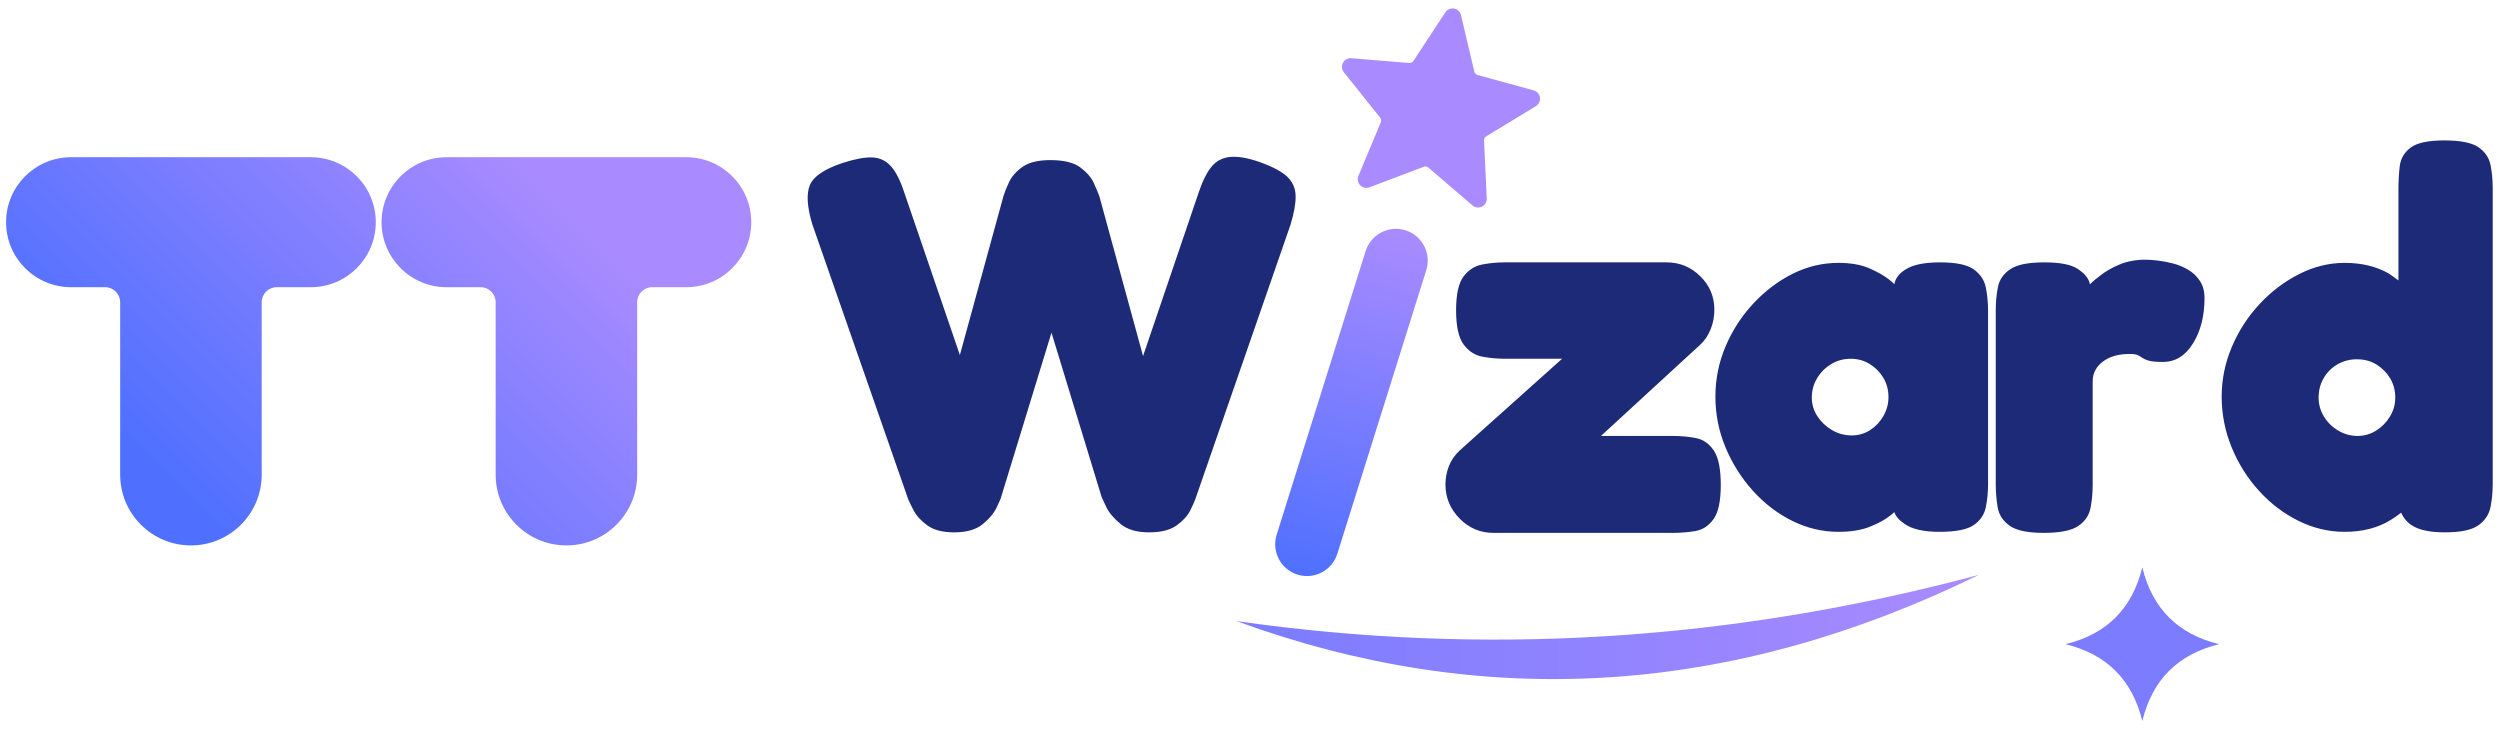
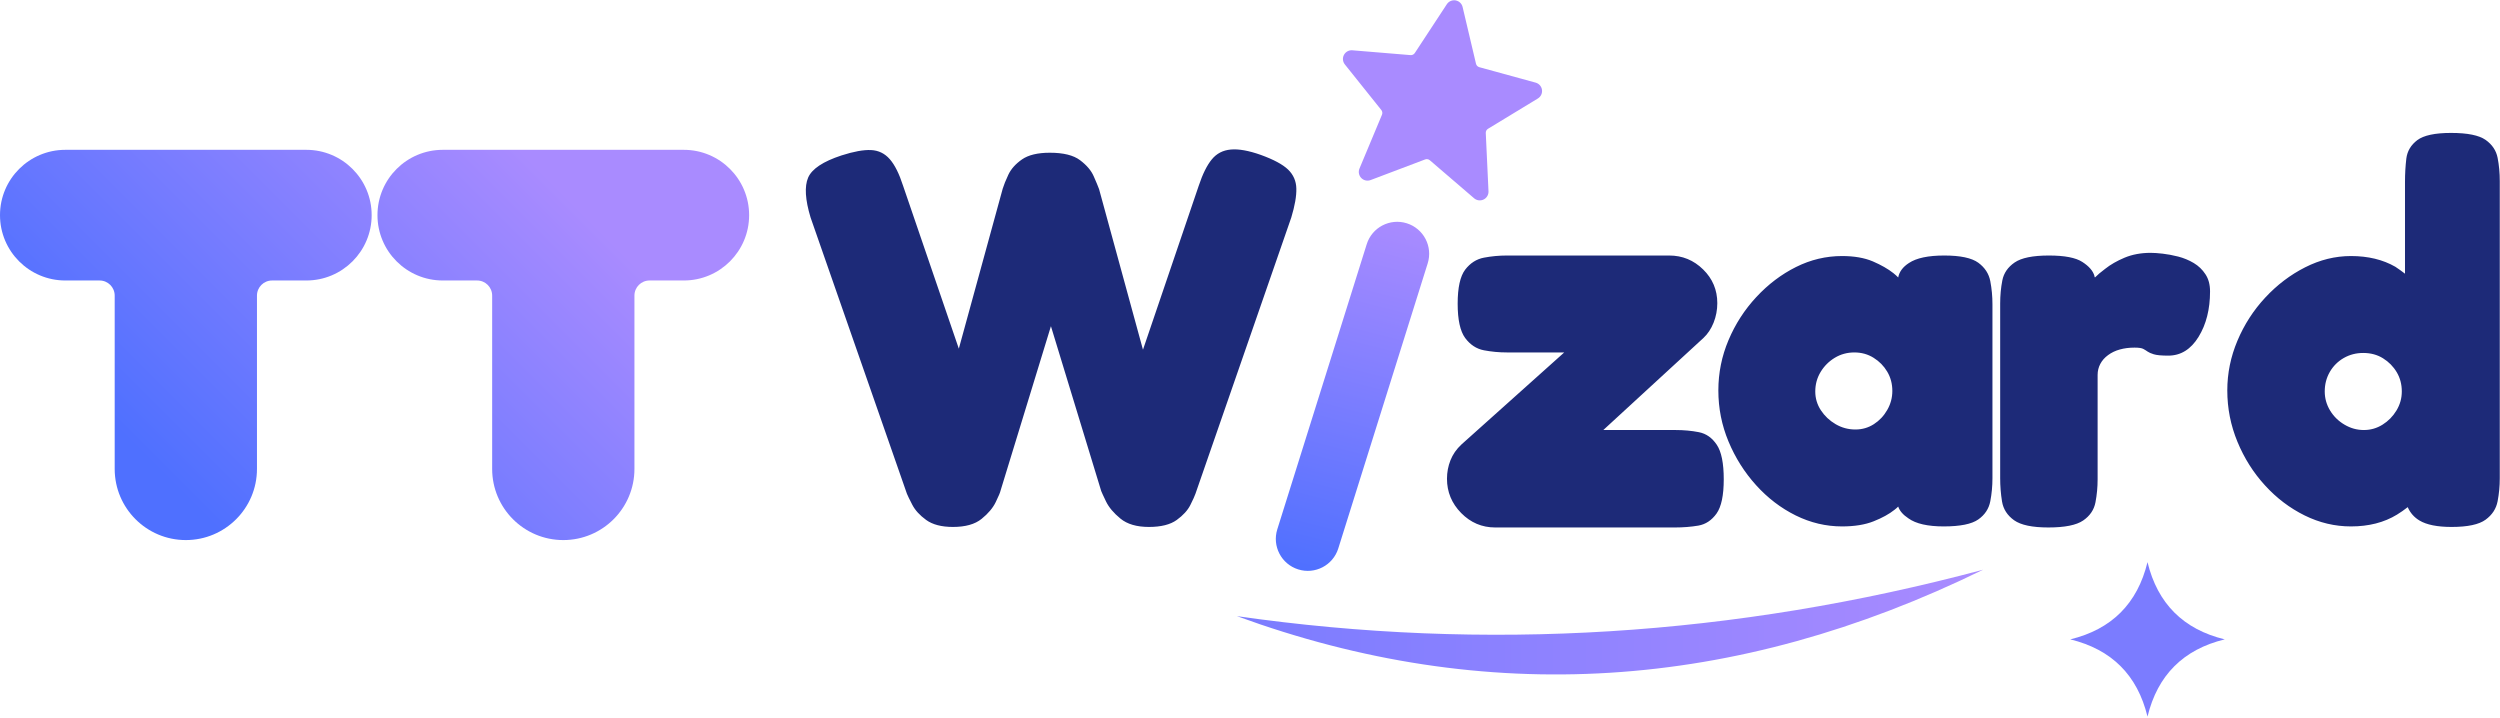
- <svg xmlns="http://www.w3.org/2000/svg" viewBox="210 24 412 120" width="412" height="120" role="img" aria-label="TT Wizard">
+ <svg xmlns="http://www.w3.org/2000/svg" viewBox="0 0 430.5 123.5" width="430.5" height="123.5" role="img" aria-label="TT Wizard 워드마크">
  <defs>
-     <linearGradient id="hwtt" gradientUnits="userSpaceOnUse" x1="1081.45" y1="569.95" x2="1179.55" y2="471.85">
+     <linearGradient id="wtt" gradientUnits="userSpaceOnUse" x1="1081.45" y1="569.95" x2="1179.55" y2="471.85">
      <stop offset="0" stop-color="#4F70FF" />
      <stop offset="0.2" stop-color="#4F70FF" />
      <stop offset="0.8" stop-color="#A98BFF" />
      <stop offset="1" stop-color="#A98BFF" />
    </linearGradient>
-     <linearGradient id="hwwand" gradientUnits="userSpaceOnUse" x1="1291.2" y1="559.8" x2="1306.6" y2="499.7">
+     <linearGradient id="wwand" gradientUnits="userSpaceOnUse" x1="1291.2" y1="559.8" x2="1306.6" y2="499.7">
      <stop offset="0" stop-color="#4F70FF" />
      <stop offset="1" stop-color="#A98BFF" />
    </linearGradient>
-     <linearGradient id="hwsw" gradientUnits="userSpaceOnUse" x1="1279" y1="0" x2="1407.5" y2="0">
+     <linearGradient id="wsw" gradientUnits="userSpaceOnUse" x1="1279" y1="0" x2="1407.5" y2="0">
      <stop offset="0" stop-color="#7B7CFF" />
      <stop offset="1" stop-color="#A98BFF" />
    </linearGradient>
  </defs>
-   <g transform="translate(-69 -440.5)">
-     <g transform="matrix(0.952 0 0 0.952 -734.83 26.50)">
-       <path d="M1077.25 487.3H1118.75A11.25 11.25 0 0 1 1118.75 509.8H1112.85A2.6 2.6 0 0 0 1110.25 512.4V542.25A12.25 12.25 0 0 1 1085.75 542.25V512.4A2.6 2.6 0 0 0 1083.15 509.8H1077.25A11.25 11.25 0 0 1 1077.25 487.3ZM1142.25 487.3H1183.75A11.25 11.25 0 0 1 1183.75 509.8H1177.85A2.6 2.6 0 0 0 1175.25 512.4V542.25A12.25 12.25 0 0 1 1150.75 542.25V512.4A2.6 2.6 0 0 0 1148.15 509.8H1142.25A11.25 11.25 0 0 1 1142.25 487.3Z" fill="url(#hwtt)" />
-       <path d="M1230.1 552.24Q1227.15 552.24 1225.49 551.04Q1223.83 549.84 1223.09 548.41Q1222.35 546.98 1222.17 546.52L1205.58 498.95Q1204.19 494.35 1205.16 492.09Q1206.13 489.83 1210.92 488.26Q1214.06 487.25 1215.99 487.34Q1217.93 487.43 1219.22 488.91Q1220.51 490.38 1221.52 493.52L1231.11 521.54L1238.67 493.98Q1238.95 493.06 1239.64 491.58Q1240.33 490.11 1241.99 488.95Q1243.65 487.8 1246.78 487.8Q1250.29 487.8 1251.99 489.09Q1253.7 490.38 1254.34 491.86Q1254.99 493.33 1255.26 494.07L1262.82 521.72L1272.41 493.52Q1273.42 490.47 1274.67 488.95Q1275.91 487.43 1277.94 487.25Q1279.97 487.06 1283.1 488.17Q1286.42 489.37 1287.81 490.7Q1289.19 492.04 1289.23 493.98Q1289.28 495.91 1288.36 498.95L1271.86 546.52Q1271.67 547.08 1270.98 548.46Q1270.29 549.84 1268.63 551.04Q1266.97 552.24 1263.84 552.24Q1260.7 552.24 1258.95 550.81Q1257.2 549.38 1256.46 547.86Q1255.73 546.34 1255.63 546.06L1246.97 517.67L1238.3 545.97Q1238.21 546.43 1237.47 547.95Q1236.74 549.47 1235.03 550.85Q1233.32 552.24 1230.1 552.24ZM1323.47 552.33Q1320.06 552.33 1317.61 549.84Q1315.17 547.35 1315.17 543.94Q1315.17 542.28 1315.77 540.76Q1316.37 539.24 1317.66 538.04L1335.36 522.19H1325.49Q1323.47 522.19 1321.53 521.82Q1319.6 521.45 1318.3 519.7Q1317.01 517.94 1317.01 513.8Q1317.01 509.65 1318.3 507.94Q1319.6 506.24 1321.53 505.87Q1323.47 505.5 1325.49 505.5H1353.43Q1356.84 505.5 1359.28 507.9Q1361.72 510.29 1361.72 513.7Q1361.72 515.46 1361.08 517.07Q1360.43 518.68 1359.33 519.7L1342.09 535.55H1354.53Q1356.65 535.55 1358.54 535.92Q1360.43 536.29 1361.63 538.09Q1362.83 539.88 1362.83 544.03Q1362.83 548.18 1361.59 549.93Q1360.34 551.68 1358.45 552.01Q1356.56 552.33 1354.44 552.33ZM1400.71 552.15Q1396.56 552.15 1394.63 550.76Q1393.24 549.84 1392.87 548.73Q1392.6 549.01 1392.23 549.29Q1390.85 550.39 1388.63 551.27Q1386.42 552.15 1383.2 552.15Q1379.05 552.15 1375.22 550.26Q1371.4 548.37 1368.4 545.05Q1365.4 541.73 1363.65 537.53Q1361.9 533.34 1361.9 528.73Q1361.9 524.21 1363.65 520.07Q1365.4 515.92 1368.45 512.64Q1371.49 509.37 1375.27 507.48Q1379.05 505.59 1383.2 505.59Q1386.33 505.59 1388.5 506.51Q1390.66 507.44 1392.05 508.54Q1392.51 508.91 1392.87 509.28Q1393.15 507.8 1394.72 506.79Q1396.65 505.5 1400.8 505.5Q1404.95 505.5 1406.66 506.74Q1408.36 507.99 1408.73 509.92Q1409.1 511.86 1409.1 513.89V543.85Q1409.1 545.88 1408.73 547.81Q1408.36 549.75 1406.66 550.95Q1404.95 552.15 1400.71 552.15ZM1385.5 535.46Q1387.25 535.46 1388.68 534.54Q1390.11 533.62 1390.98 532.1Q1391.86 530.57 1391.86 528.82Q1391.86 526.98 1390.98 525.5Q1390.11 524.03 1388.63 523.11Q1387.16 522.19 1385.32 522.19Q1383.47 522.19 1381.95 523.11Q1380.43 524.03 1379.51 525.55Q1378.59 527.07 1378.59 528.91Q1378.59 530.67 1379.55 532.14Q1380.52 533.62 1382.09 534.54Q1383.66 535.46 1385.5 535.46ZM1418.73 552.33Q1414.58 552.33 1412.83 551.09Q1411.08 549.84 1410.75 547.86Q1410.43 545.88 1410.43 543.85V513.8Q1410.43 511.68 1410.8 509.79Q1411.17 507.9 1412.92 506.7Q1414.67 505.5 1418.82 505.5Q1422.88 505.5 1424.58 506.61Q1426.29 507.71 1426.66 509Q1426.66 509.19 1426.75 509.28Q1427.39 508.63 1428.5 507.8Q1429.88 506.7 1431.86 505.87Q1433.85 505.04 1436.34 505.04Q1437.17 505.04 1438.41 505.18Q1439.65 505.32 1441.08 505.68Q1442.51 506.05 1443.76 506.79Q1445 507.53 1445.78 508.73Q1446.57 509.92 1446.57 511.68Q1446.57 516.29 1444.59 519.51Q1442.6 522.74 1439.38 522.74Q1437.63 522.74 1436.89 522.51Q1436.15 522.28 1435.83 522.05Q1435.51 521.82 1435.09 521.59Q1434.68 521.36 1433.57 521.36Q1432.19 521.36 1431.04 521.68Q1429.88 522 1429.01 522.65Q1428.13 523.29 1427.67 524.17Q1427.21 525.04 1427.21 526.06V544.03Q1427.21 546.06 1426.84 548Q1426.47 549.93 1424.72 551.13Q1422.97 552.33 1418.73 552.33ZM1470.83 552.15Q1466.69 552.15 1462.86 550.26Q1459.03 548.37 1456.04 545.09Q1453.04 541.82 1451.29 537.58Q1449.54 533.34 1449.54 528.73Q1449.54 524.31 1451.29 520.16Q1453.04 516.01 1456.08 512.74Q1459.13 509.46 1462.95 507.53Q1466.78 505.59 1470.83 505.59Q1475.26 505.59 1478.48 507.44Q1479.31 507.99 1480.14 508.63V492.78Q1480.14 490.75 1480.37 488.81Q1480.61 486.88 1482.26 485.63Q1483.92 484.39 1488.07 484.39Q1492.31 484.39 1494.02 485.59Q1495.72 486.79 1496.09 488.68Q1496.46 490.57 1496.46 492.69V543.85Q1496.46 545.88 1496.09 547.81Q1495.72 549.75 1494.02 550.99Q1492.31 552.24 1488.16 552.24Q1484.48 552.24 1482.63 551.13Q1481.25 550.3 1480.61 548.83Q1479.68 549.56 1478.76 550.12Q1475.44 552.15 1470.83 552.15ZM1473.05 535.55Q1474.8 535.55 1476.27 534.63Q1477.75 533.71 1478.67 532.19Q1479.59 530.67 1479.59 528.91Q1479.59 527.07 1478.72 525.6Q1477.84 524.12 1476.36 523.2Q1474.89 522.28 1472.95 522.28Q1471.11 522.28 1469.59 523.15Q1468.07 524.03 1467.19 525.55Q1466.32 527.07 1466.32 528.91Q1466.32 530.67 1467.24 532.19Q1468.16 533.71 1469.73 534.63Q1471.29 535.55 1473.05 535.55Z" fill="#1D2A78" />
-       <path d="M1296.45 555.95L1311.85 506.85A5.5 5.5 0 0 0 1301.35 503.55L1285.95 552.65A5.5 5.5 0 0 0 1296.45 555.95Z" fill="url(#hwwand)" />
-       <path d="M1317.86 462.7L1320.17 472.49A0.8 0.8 0 0 0 1320.74 473.07L1330.44 475.73A1.5 1.5 0 0 1 1330.82 478.46L1322.23 483.68A0.8 0.8 0 0 0 1321.85 484.4L1322.32 494.45A1.5 1.5 0 0 1 1319.85 495.65L1312.22 489.1A0.8 0.8 0 0 0 1311.42 488.95L1302.01 492.51A1.5 1.5 0 0 1 1300.1 490.53L1303.98 481.25A0.8 0.8 0 0 0 1303.86 480.44L1297.58 472.59A1.5 1.5 0 0 1 1298.87 470.16L1308.89 470.99A0.8 0.8 0 0 0 1309.63 470.63L1315.15 462.22A1.5 1.5 0 0 1 1317.86 462.7Z" fill="#A98BFF" />
-       <path d="M1279 567.6Q1343.2 591.1 1407.5 559.6Q1343.2 576.8 1279 567.6Z" fill="url(#hwsw)" />
-       <path d="M1435.8 558.3Q1438.4 569 1449.1 571.6Q1438.4 574.2 1435.8 584.9Q1433.2 574.2 1422.5 571.6Q1433.2 569 1435.8 558.3Z" fill="#7B7CFF" />
-     </g>
+   <g transform="translate(-1066 -461.5)">
+     <path d="M1077.25 487.3H1118.75A11.25 11.25 0 0 1 1118.75 509.8H1112.85A2.6 2.6 0 0 0 1110.25 512.4V542.25A12.25 12.25 0 0 1 1085.75 542.25V512.4A2.6 2.6 0 0 0 1083.15 509.8H1077.25A11.25 11.25 0 0 1 1077.25 487.3ZM1142.25 487.3H1183.75A11.25 11.25 0 0 1 1183.75 509.8H1177.85A2.6 2.6 0 0 0 1175.25 512.4V542.25A12.25 12.25 0 0 1 1150.75 542.25V512.4A2.6 2.6 0 0 0 1148.15 509.8H1142.25A11.25 11.25 0 0 1 1142.25 487.3Z" fill="url(#wtt)" />
+     <path d="M1230.1 552.24Q1227.15 552.24 1225.49 551.04Q1223.83 549.84 1223.09 548.41Q1222.35 546.98 1222.17 546.52L1205.58 498.95Q1204.19 494.35 1205.16 492.09Q1206.13 489.83 1210.92 488.26Q1214.06 487.25 1215.99 487.34Q1217.93 487.43 1219.22 488.91Q1220.51 490.38 1221.52 493.52L1231.11 521.54L1238.67 493.98Q1238.95 493.06 1239.64 491.58Q1240.33 490.11 1241.99 488.95Q1243.65 487.8 1246.78 487.8Q1250.29 487.8 1251.99 489.09Q1253.7 490.38 1254.34 491.86Q1254.99 493.33 1255.26 494.07L1262.82 521.72L1272.41 493.52Q1273.42 490.47 1274.67 488.95Q1275.91 487.43 1277.94 487.25Q1279.97 487.06 1283.1 488.17Q1286.42 489.37 1287.81 490.7Q1289.19 492.04 1289.23 493.98Q1289.28 495.91 1288.36 498.95L1271.86 546.52Q1271.67 547.08 1270.98 548.46Q1270.29 549.84 1268.63 551.04Q1266.97 552.24 1263.84 552.24Q1260.7 552.24 1258.95 550.81Q1257.2 549.38 1256.46 547.86Q1255.73 546.34 1255.63 546.06L1246.97 517.67L1238.3 545.97Q1238.21 546.43 1237.47 547.95Q1236.74 549.47 1235.03 550.85Q1233.32 552.24 1230.1 552.24ZM1323.47 552.33Q1320.06 552.33 1317.61 549.84Q1315.17 547.35 1315.17 543.94Q1315.17 542.28 1315.77 540.76Q1316.37 539.24 1317.66 538.04L1335.36 522.19H1325.49Q1323.47 522.19 1321.53 521.82Q1319.6 521.45 1318.3 519.7Q1317.01 517.94 1317.01 513.8Q1317.01 509.65 1318.3 507.94Q1319.6 506.24 1321.53 505.87Q1323.47 505.5 1325.49 505.5H1353.43Q1356.84 505.5 1359.28 507.9Q1361.72 510.29 1361.72 513.7Q1361.72 515.46 1361.08 517.07Q1360.43 518.68 1359.33 519.7L1342.09 535.55H1354.53Q1356.65 535.55 1358.54 535.92Q1360.43 536.29 1361.63 538.09Q1362.83 539.88 1362.83 544.03Q1362.83 548.18 1361.59 549.93Q1360.34 551.68 1358.45 552.01Q1356.56 552.33 1354.44 552.33ZM1400.71 552.15Q1396.56 552.15 1394.63 550.76Q1393.24 549.84 1392.87 548.73Q1392.6 549.01 1392.23 549.29Q1390.85 550.39 1388.63 551.27Q1386.42 552.15 1383.2 552.15Q1379.05 552.15 1375.22 550.26Q1371.4 548.37 1368.4 545.05Q1365.4 541.73 1363.65 537.53Q1361.9 533.34 1361.9 528.73Q1361.9 524.21 1363.65 520.07Q1365.4 515.92 1368.45 512.64Q1371.49 509.37 1375.27 507.48Q1379.05 505.59 1383.2 505.59Q1386.33 505.59 1388.5 506.51Q1390.66 507.44 1392.05 508.54Q1392.51 508.91 1392.87 509.28Q1393.15 507.8 1394.72 506.79Q1396.65 505.5 1400.8 505.5Q1404.95 505.5 1406.66 506.74Q1408.36 507.99 1408.73 509.92Q1409.1 511.86 1409.1 513.89V543.85Q1409.1 545.88 1408.73 547.81Q1408.36 549.75 1406.66 550.95Q1404.95 552.15 1400.71 552.15ZM1385.5 535.46Q1387.25 535.46 1388.68 534.54Q1390.11 533.62 1390.98 532.1Q1391.86 530.57 1391.86 528.82Q1391.86 526.98 1390.98 525.5Q1390.11 524.03 1388.63 523.11Q1387.16 522.19 1385.32 522.19Q1383.47 522.19 1381.95 523.11Q1380.43 524.03 1379.51 525.55Q1378.59 527.07 1378.59 528.91Q1378.59 530.67 1379.55 532.14Q1380.52 533.62 1382.09 534.54Q1383.66 535.46 1385.5 535.46ZM1418.73 552.33Q1414.58 552.33 1412.83 551.09Q1411.08 549.84 1410.75 547.86Q1410.43 545.88 1410.43 543.85V513.8Q1410.43 511.68 1410.8 509.79Q1411.17 507.9 1412.92 506.7Q1414.67 505.5 1418.82 505.5Q1422.88 505.5 1424.58 506.61Q1426.29 507.71 1426.66 509Q1426.66 509.19 1426.75 509.28Q1427.39 508.63 1428.5 507.8Q1429.88 506.7 1431.86 505.87Q1433.85 505.04 1436.34 505.04Q1437.17 505.04 1438.41 505.18Q1439.65 505.32 1441.08 505.68Q1442.51 506.05 1443.76 506.79Q1445 507.53 1445.78 508.73Q1446.57 509.92 1446.57 511.68Q1446.57 516.29 1444.59 519.51Q1442.6 522.74 1439.38 522.74Q1437.63 522.74 1436.89 522.51Q1436.15 522.28 1435.83 522.05Q1435.51 521.82 1435.09 521.59Q1434.68 521.36 1433.57 521.36Q1432.19 521.36 1431.04 521.68Q1429.88 522 1429.01 522.65Q1428.13 523.29 1427.67 524.17Q1427.21 525.04 1427.21 526.06V544.03Q1427.21 546.06 1426.84 548Q1426.47 549.93 1424.72 551.13Q1422.97 552.33 1418.73 552.33ZM1470.83 552.15Q1466.69 552.15 1462.86 550.26Q1459.03 548.37 1456.04 545.09Q1453.04 541.82 1451.29 537.58Q1449.54 533.34 1449.54 528.73Q1449.54 524.31 1451.29 520.16Q1453.04 516.01 1456.08 512.74Q1459.13 509.46 1462.95 507.53Q1466.78 505.59 1470.83 505.59Q1475.26 505.59 1478.48 507.44Q1479.31 507.99 1480.14 508.63V492.78Q1480.14 490.75 1480.37 488.81Q1480.61 486.88 1482.26 485.63Q1483.92 484.39 1488.07 484.39Q1492.31 484.39 1494.02 485.59Q1495.72 486.79 1496.09 488.68Q1496.46 490.57 1496.46 492.69V543.85Q1496.46 545.88 1496.09 547.81Q1495.72 549.75 1494.02 550.99Q1492.31 552.24 1488.16 552.24Q1484.48 552.24 1482.63 551.13Q1481.25 550.3 1480.61 548.83Q1479.68 549.56 1478.76 550.12Q1475.44 552.15 1470.83 552.15ZM1473.05 535.55Q1474.8 535.55 1476.27 534.63Q1477.75 533.71 1478.67 532.19Q1479.59 530.67 1479.59 528.91Q1479.59 527.07 1478.72 525.6Q1477.84 524.12 1476.36 523.2Q1474.89 522.28 1472.95 522.28Q1471.11 522.28 1469.59 523.15Q1468.07 524.03 1467.19 525.55Q1466.32 527.07 1466.32 528.91Q1466.32 530.67 1467.24 532.19Q1468.16 533.71 1469.73 534.63Q1471.29 535.55 1473.05 535.55Z" fill="#1D2A78" />
+     <path d="M1296.45 555.95L1311.85 506.85A5.5 5.5 0 0 0 1301.35 503.55L1285.95 552.65A5.5 5.5 0 0 0 1296.45 555.95Z" fill="url(#wwand)" />
+     <path d="M1317.86 462.7L1320.17 472.49A0.8 0.8 0 0 0 1320.74 473.07L1330.44 475.73A1.5 1.5 0 0 1 1330.82 478.46L1322.23 483.68A0.8 0.8 0 0 0 1321.85 484.4L1322.32 494.45A1.5 1.5 0 0 1 1319.85 495.65L1312.22 489.1A0.8 0.8 0 0 0 1311.42 488.95L1302.01 492.51A1.5 1.5 0 0 1 1300.1 490.53L1303.98 481.25A0.8 0.8 0 0 0 1303.86 480.44L1297.58 472.59A1.5 1.5 0 0 1 1298.87 470.16L1308.89 470.99A0.8 0.8 0 0 0 1309.63 470.63L1315.15 462.22A1.5 1.5 0 0 1 1317.86 462.7Z" fill="#A98BFF" />
+     <path d="M1279 567.6Q1343.2 591.1 1407.5 559.6Q1343.2 576.8 1279 567.6Z" fill="url(#wsw)" />
+     <path d="M1435.8 558.3Q1438.4 569 1449.1 571.6Q1438.4 574.2 1435.8 584.9Q1433.2 574.2 1422.5 571.6Q1433.2 569 1435.8 558.3Z" fill="#7B7CFF" />
  </g>
</svg>
